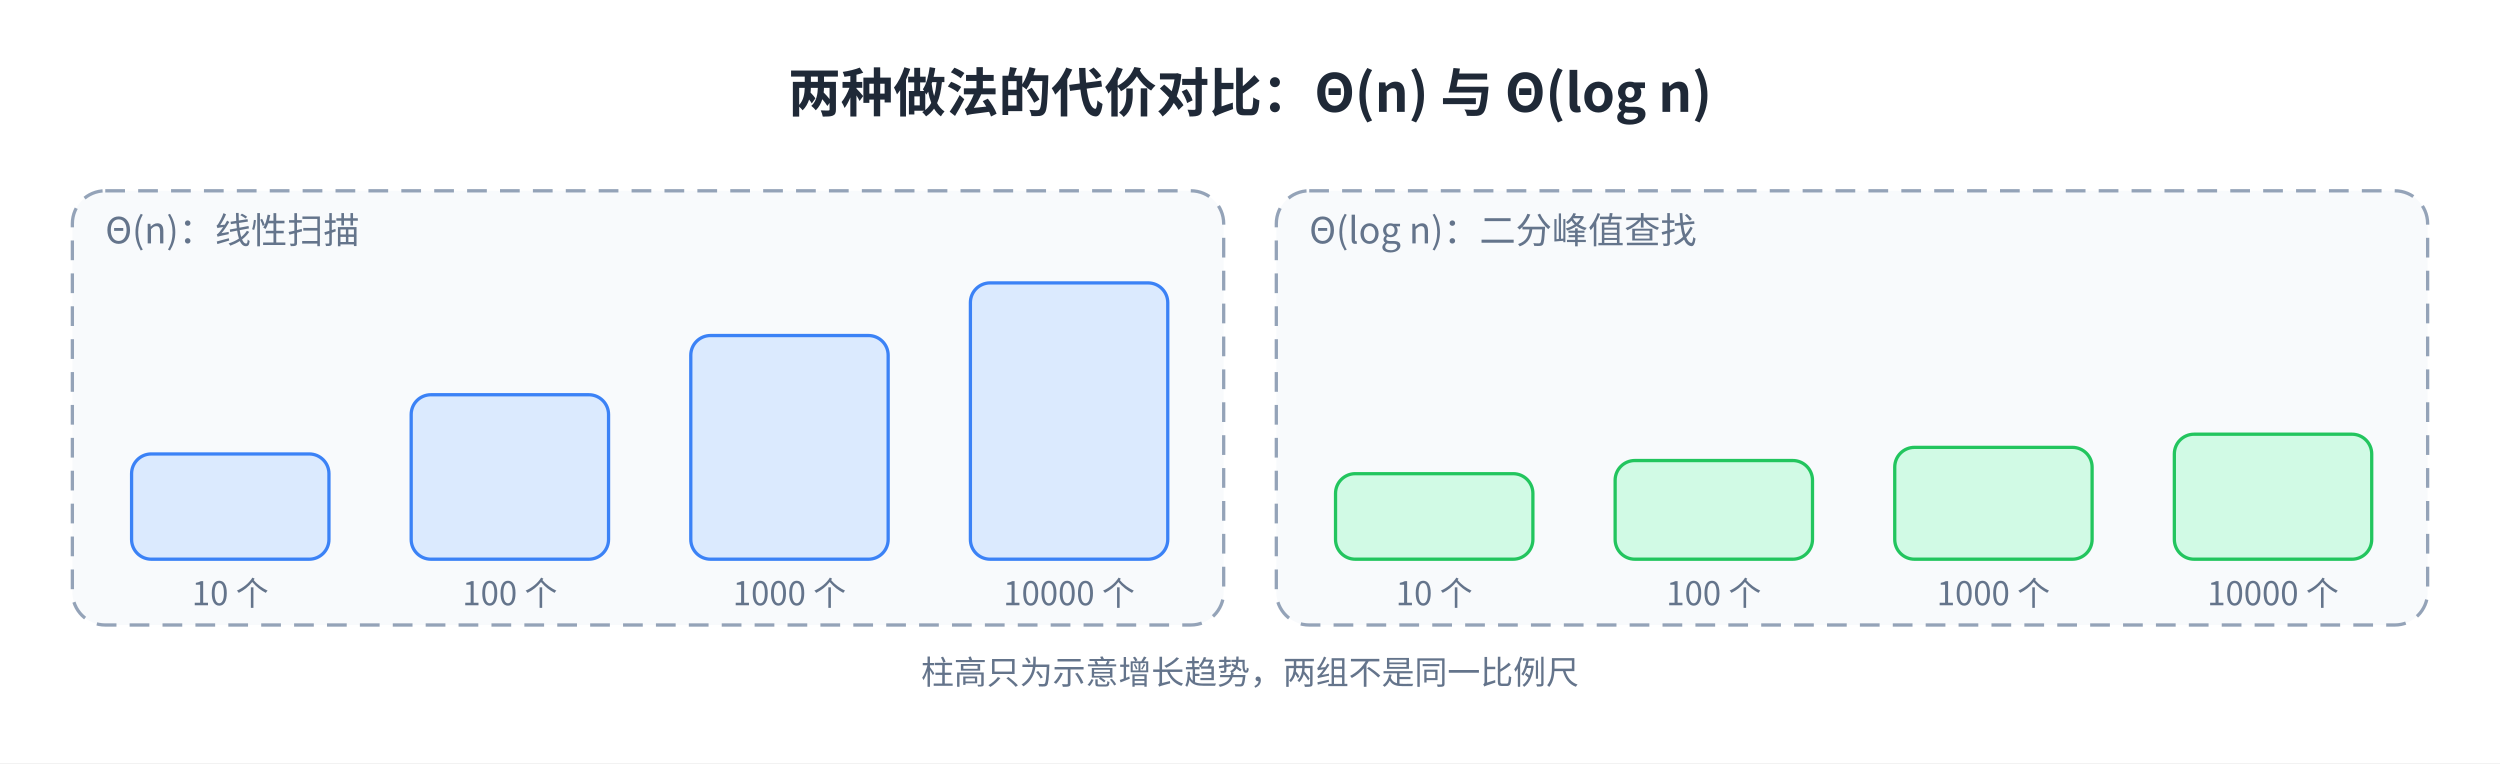
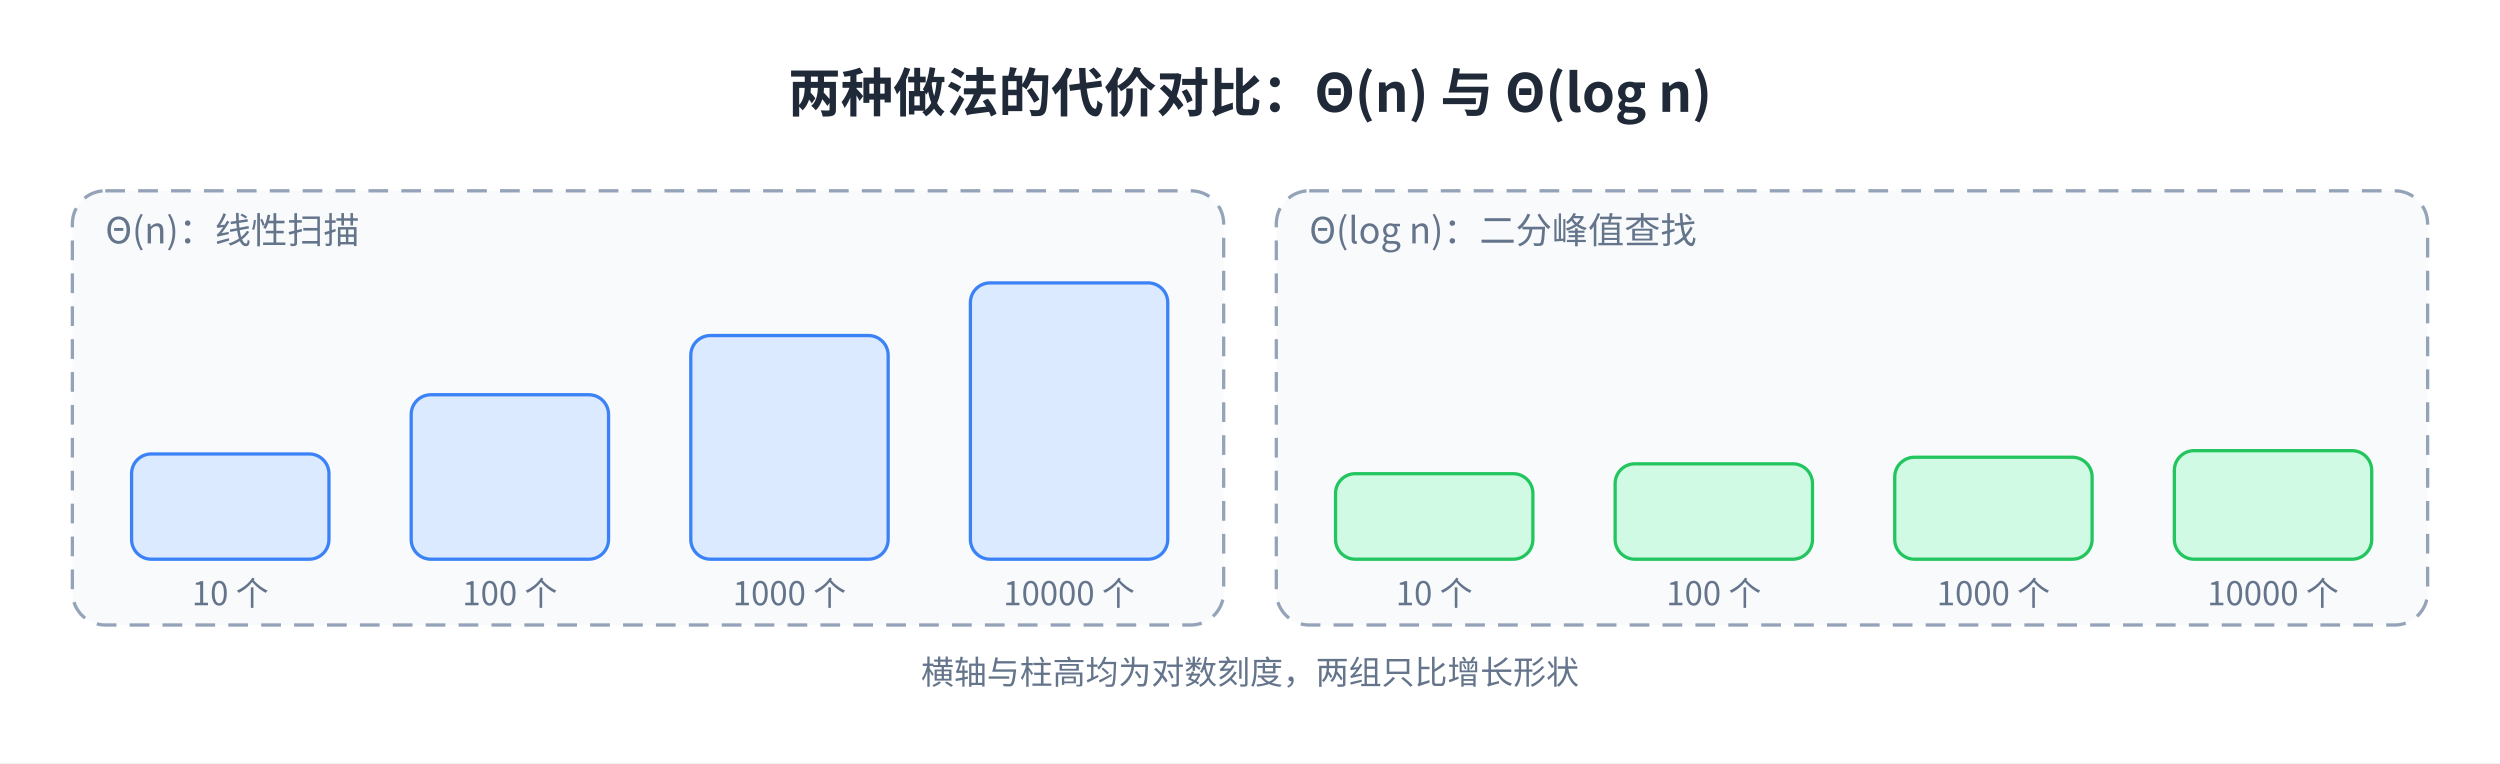
<svg xmlns="http://www.w3.org/2000/svg" viewBox="0 0 760 232" width="760" height="232" role="img" aria-labelledby="fig-peak-finding-2-title fig-peak-finding-2-desc">
  <defs>
    <style>
      text { font-family: 'PingFang SC', 'Microsoft YaHei', 'Noto Sans CJK SC', system-ui, sans-serif; }
    </style>
    <marker id="arrow" markerWidth="8" markerHeight="8" refX="2" refY="4" orient="auto" markerUnits="userSpaceOnUse">
      <path d="M0,0 L8,4 L0,8 L2,4 z" fill="#64748b" />
    </marker>
    <marker id="arrow-purple" markerWidth="8" markerHeight="8" refX="2" refY="4" orient="auto" markerUnits="userSpaceOnUse">
      <path d="M0,0 L8,4 L0,8 L2,4 z" fill="#a855f7" />
    </marker>
  </defs>
  <rect x="0" y="0" width="760" height="232" fill="#ffffff" />
  <text x="380" y="34" font-size="16" font-weight="600" fill="#1f2937" text-anchor="middle">两种做法的代价对比：Θ(n) 与 Θ(log n)</text>
  <rect x="22" y="58" width="350" height="132" rx="10" fill="#f8fafc" stroke="#94a3b8" stroke-dasharray="6,4" />
  <text x="32" y="74" font-size="11" fill="#64748b">Θ(n)：线性扫描</text>
  <rect x="388" y="58" width="350" height="132" rx="10" fill="#f8fafc" stroke="#94a3b8" stroke-dasharray="6,4" />
  <text x="398" y="74" font-size="11" fill="#64748b">Θ(log n)：二分峰值查找</text>
  <rect x="40" y="138" width="60" height="32" rx="6" fill="#dbeafe" stroke="#3b82f6" />
  <text x="70" y="184" font-size="10" fill="#64748b" text-anchor="middle">10 个</text>
  <rect x="125" y="120" width="60" height="50" rx="6" fill="#dbeafe" stroke="#3b82f6" />
  <text x="155" y="184" font-size="10" fill="#64748b" text-anchor="middle">100 个</text>
  <rect x="210" y="102" width="60" height="68" rx="6" fill="#dbeafe" stroke="#3b82f6" />
  <text x="240" y="184" font-size="10" fill="#64748b" text-anchor="middle">1000 个</text>
  <rect x="295" y="86" width="60" height="84" rx="6" fill="#dbeafe" stroke="#3b82f6" />
  <text x="325" y="184" font-size="10" fill="#64748b" text-anchor="middle">10000 个</text>
  <rect x="406" y="144" width="60" height="26" rx="6" fill="#d1fae5" stroke="#22c55e" />
  <text x="436" y="184" font-size="10" fill="#64748b" text-anchor="middle">10 个</text>
-   <rect x="491" y="140" width="60" height="30" rx="6" fill="#d1fae5" stroke="#22c55e" />
+   <rect x="491" y="141" width="60" height="29" rx="6" fill="#d1fae5" stroke="#22c55e" />
  <text x="521" y="184" font-size="10" fill="#64748b" text-anchor="middle">100 个</text>
-   <rect x="576" y="136" width="60" height="34" rx="6" fill="#d1fae5" stroke="#22c55e" />
+   <rect x="576" y="139" width="60" height="31" rx="6" fill="#d1fae5" stroke="#22c55e" />
  <text x="606" y="184" font-size="10" fill="#64748b" text-anchor="middle">1000 个</text>
-   <rect x="661" y="132" width="60" height="38" rx="6" fill="#d1fae5" stroke="#22c55e" />
+   <rect x="661" y="137" width="60" height="33" rx="6" fill="#d1fae5" stroke="#22c55e" />
  <text x="691" y="184" font-size="10" fill="#64748b" text-anchor="middle">10000 个</text>
-   <text x="380" y="208" font-size="10" fill="#64748b" text-anchor="middle">柱高只为示意增长趋势，两组不是同一比例尺</text>
+   <text x="380" y="208" font-size="10" fill="#64748b" text-anchor="middle">横轴与柱高均为对数刻度，两组只比增长形状</text>
</svg>
